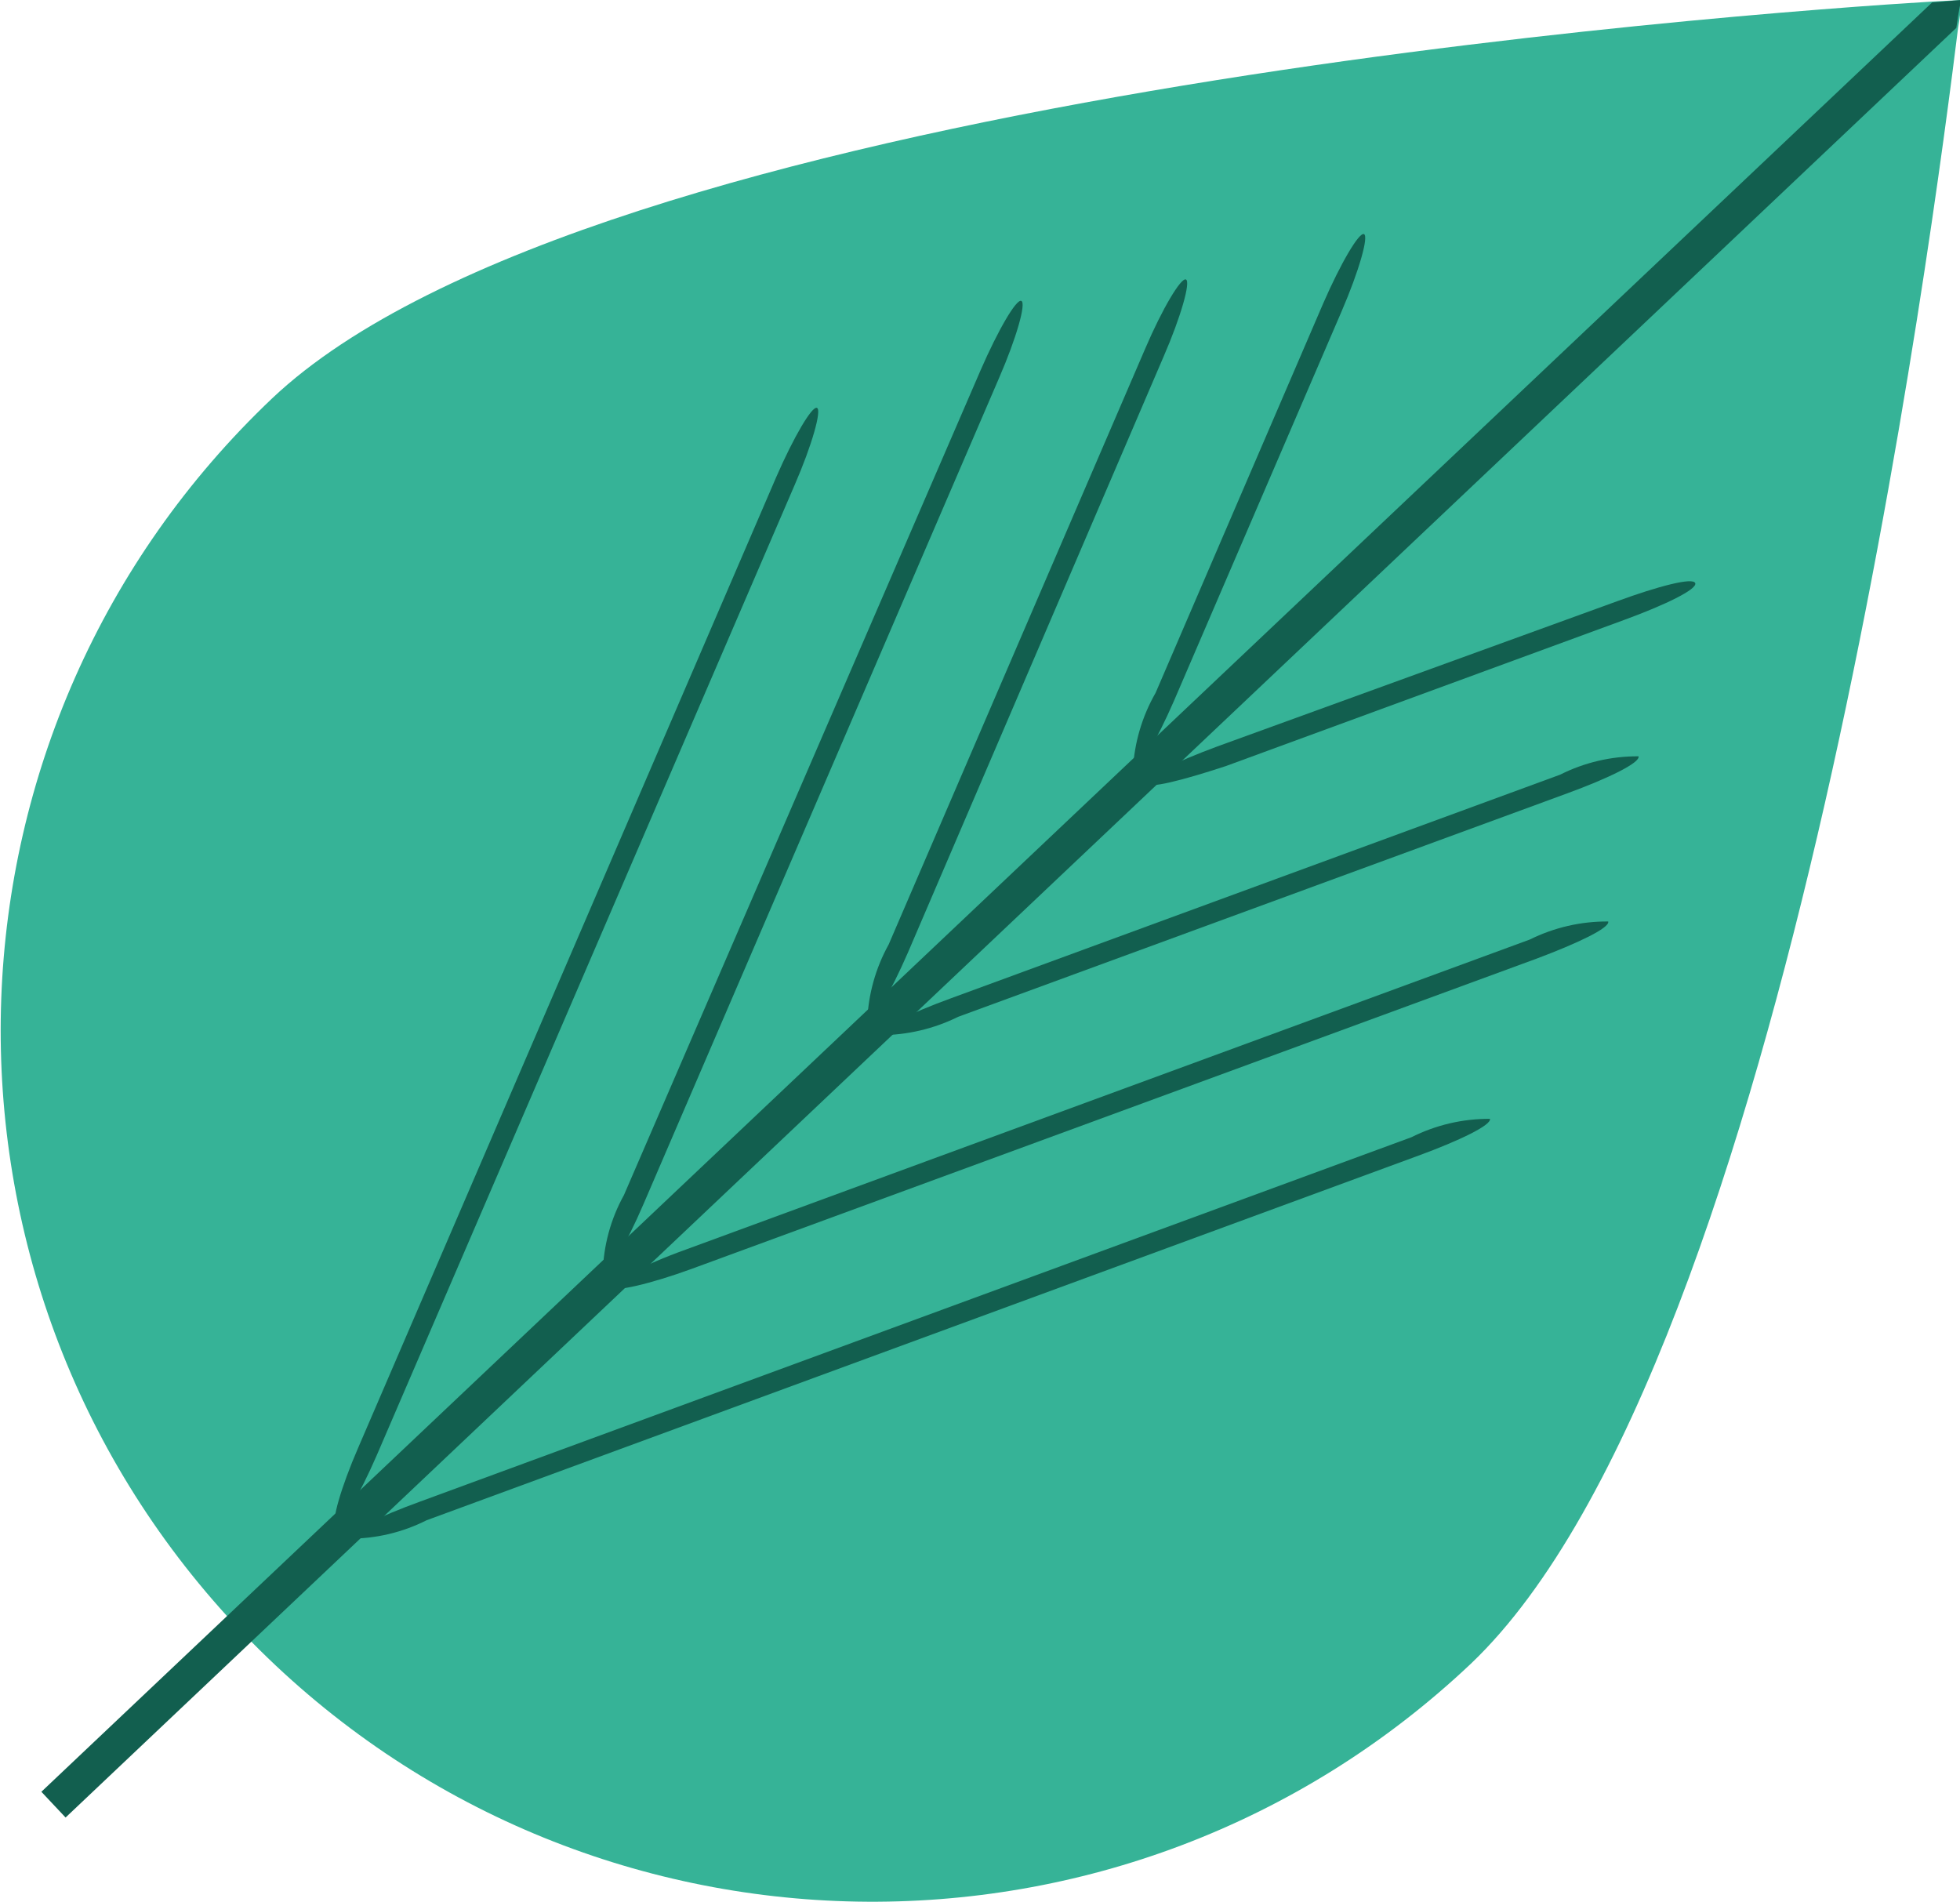
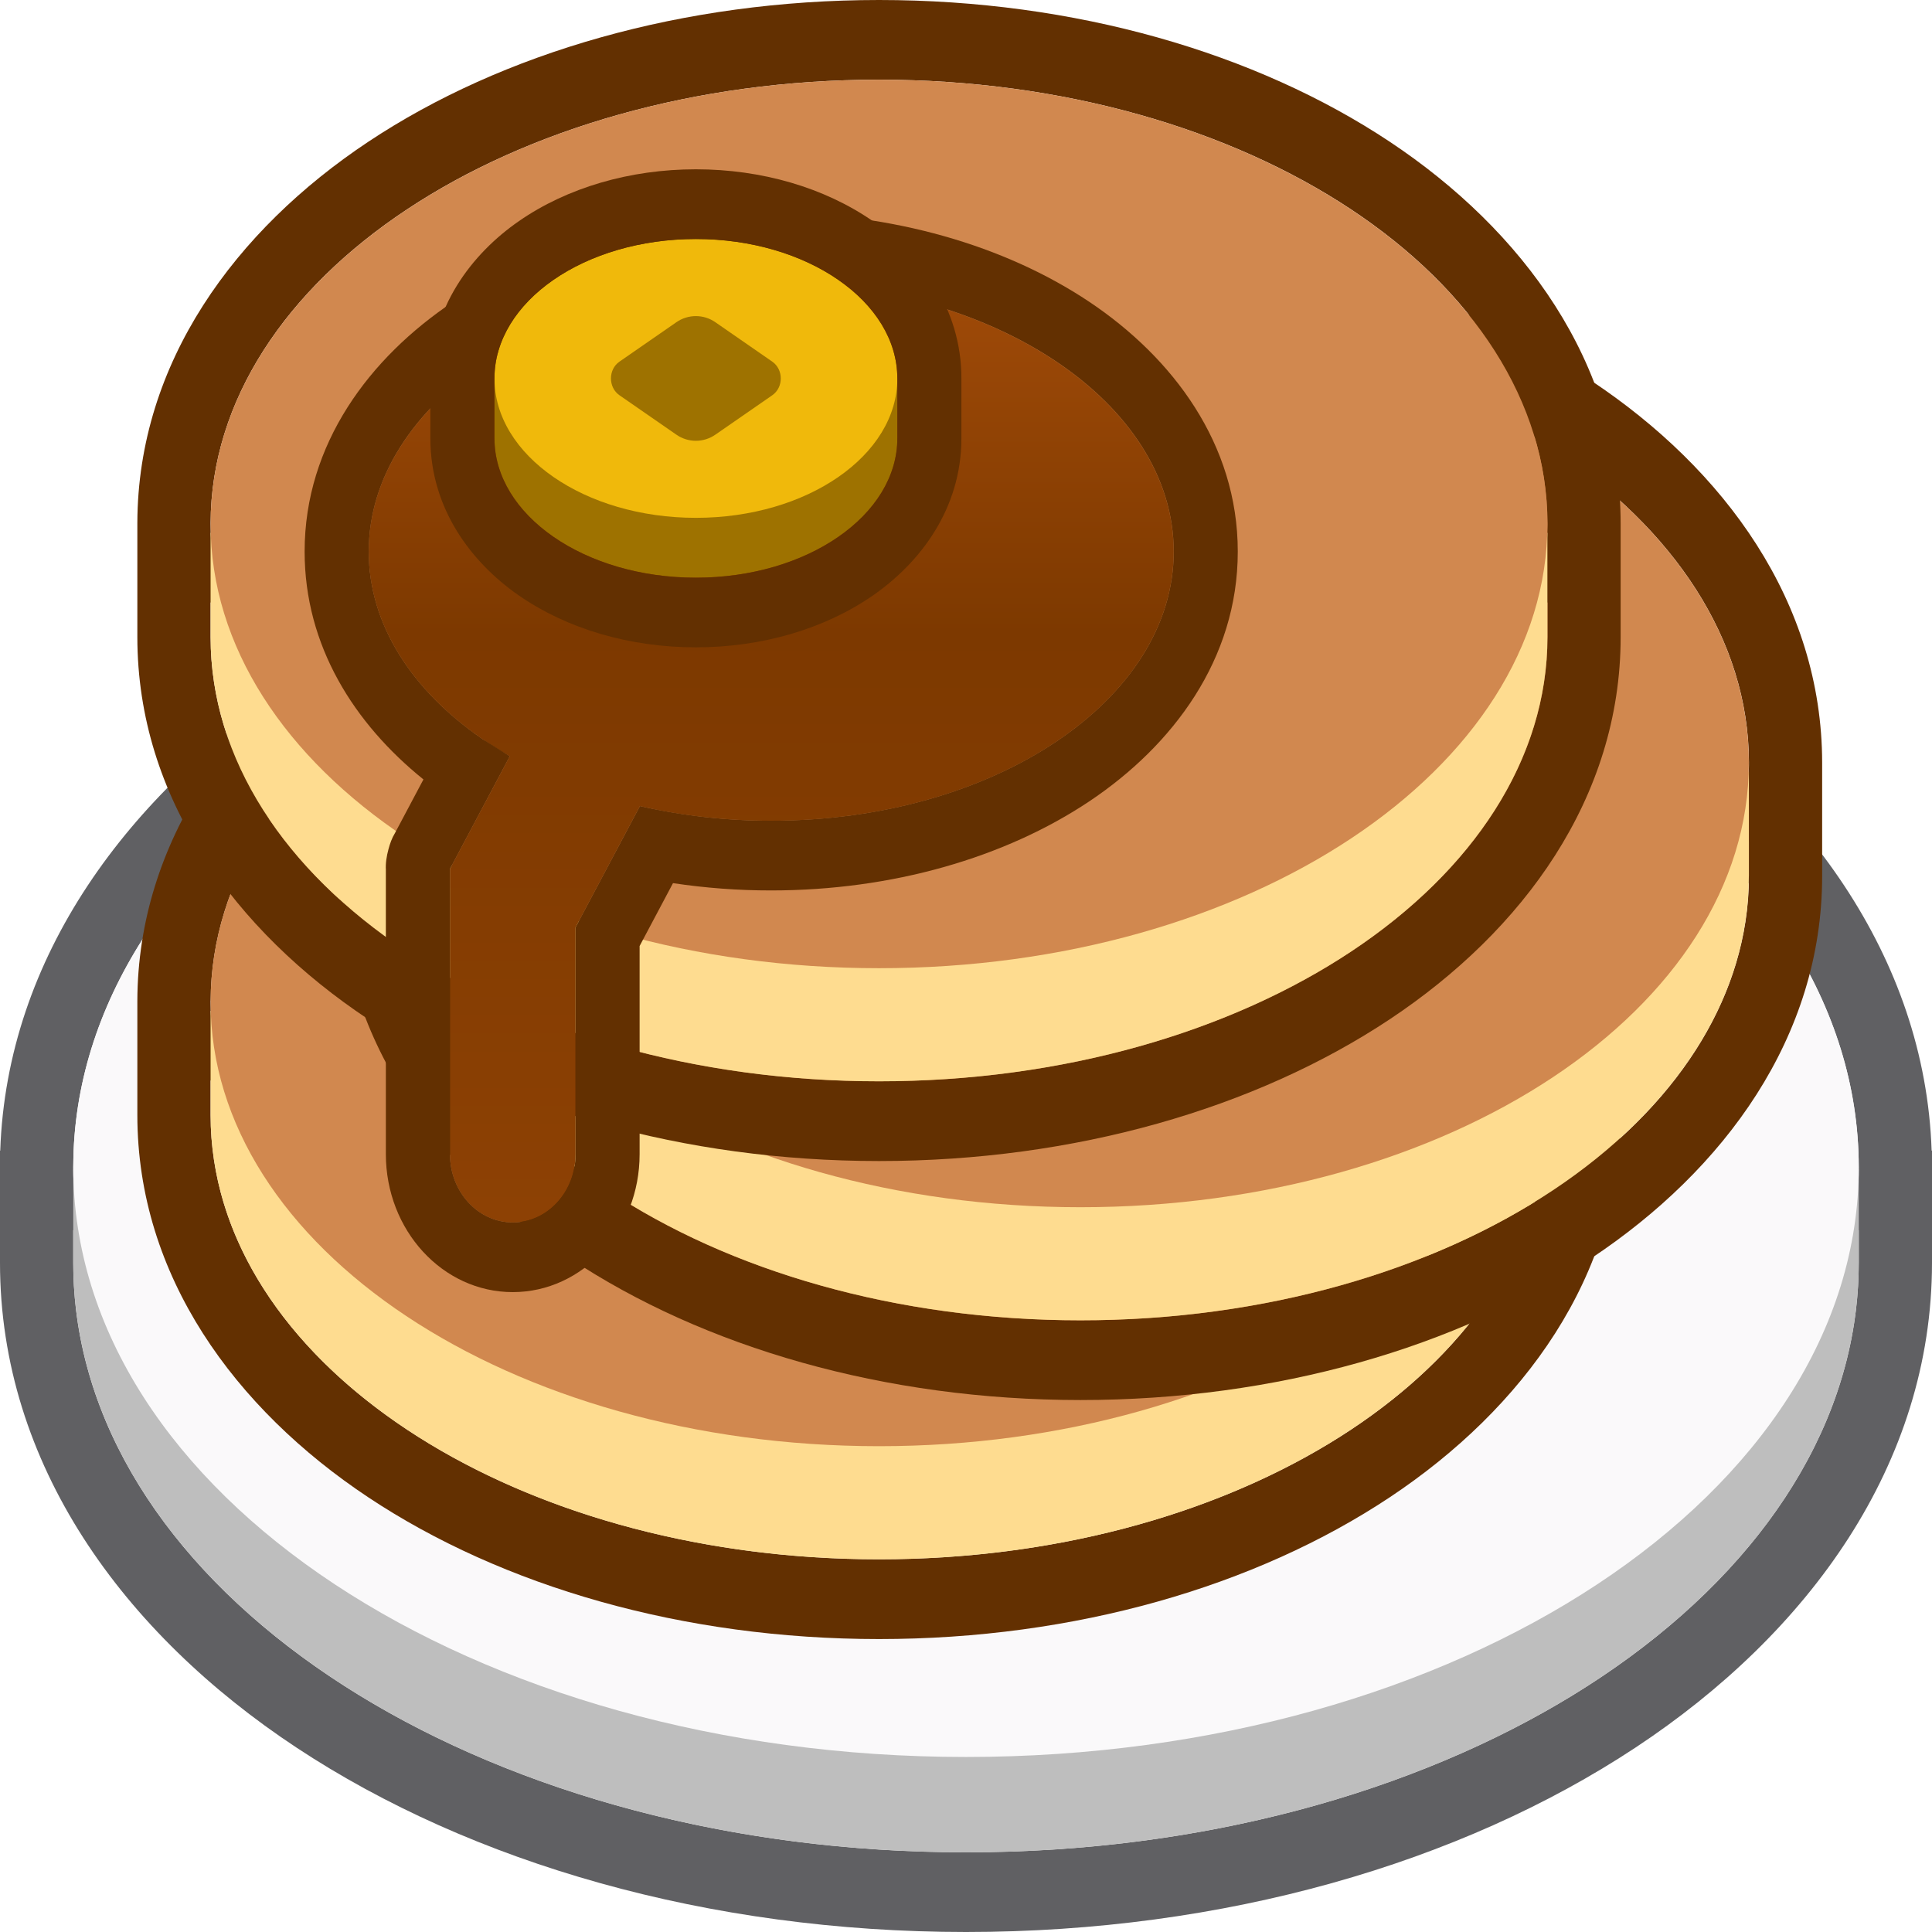
- <svg xmlns="http://www.w3.org/2000/svg" viewBox="0 0 63.96 62.06">
-   <path d="M48,55.29a28.44,28.44,0,0,1-39.78-.7l-.79-.83A28.43,28.43,0,0,1,8.88,14C19.3,4.14,56.83,1.43,63.07,1.05L64,1s0,.32-.1.89C63.13,8.09,58.37,45.42,48,55.29Z" transform="translate(0 -1)" fill="#36b397" />
-   <path d="M63.84,1.91,2.14,60.31l-.79-.84L63.05,1.08,64,1S63.92,1.32,63.84,1.91Z" transform="translate(0 -1)" fill="#125f4f" />
-   <path d="M38.31,23.87c-.57,1.31-1.17,2.33-1.34,2.26a5.63,5.63,0,0,1,.74-2.52L43.18,10.9c.57-1.31,1.17-2.33,1.33-2.26s-.16,1.2-.73,2.52Z" transform="translate(0 -1)" fill="#125f4f" />
-   <path d="M29.63,32.08c-.57,1.31-1.16,2.33-1.33,2.25A5.61,5.61,0,0,1,29,31.82l8.37-19.44c.56-1.31,1.17-2.33,1.33-2.26s-.16,1.21-.73,2.52Z" transform="translate(0 -1)" fill="#125f4f" />
-   <path d="M21,40.29c-.56,1.31-1.17,2.33-1.33,2.26A5.51,5.51,0,0,1,20.36,40L32,13.08c.57-1.31,1.17-2.34,1.33-2.26s-.16,1.21-.73,2.52Z" transform="translate(0 -1)" fill="#125f4f" />
-   <path d="M12.29,48.5c-.57,1.31-1.17,2.33-1.33,2.26s.16-1.21.73-2.52L25.33,16.57c.57-1.31,1.17-2.33,1.33-2.26s-.16,1.21-.73,2.52Z" transform="translate(0 -1)" fill="#125f4f" />
-   <path d="M39.72,25.36c-1.35.5-2.39,1-2.33,1.2S38.6,26.46,40,26l13-4.77c1.34-.49,2.39-1,2.32-1.2s-1.21.1-2.55.59Z" transform="translate(0 -1)" fill="#125f4f" />
-   <path d="M31.05,33.57c-1.35.49-2.39,1-2.34,1.21a5.78,5.78,0,0,0,2.56-.6l19.87-7.29c1.34-.49,2.39-1,2.33-1.21a5.62,5.62,0,0,0-2.56.6Z" transform="translate(0 -1)" fill="#125f4f" />
-   <path d="M22.37,41.78C21,42.27,20,42.82,20,43s1.22-.1,2.56-.59L50.15,32.28c1.33-.5,2.39-1,2.33-1.21a5.67,5.67,0,0,0-2.56.59Z" transform="translate(0 -1)" fill="#125f4f" />
-   <path d="M13.71,50c-1.35.49-2.4,1-2.34,1.21a5.59,5.59,0,0,0,2.55-.6L46.29,38.71c1.34-.49,2.39-1,2.33-1.2a5.64,5.64,0,0,0-2.56.6Z" transform="translate(0 -1)" fill="#125f4f" />
+ <svg xmlns="http://www.w3.org/2000/svg" width="64" height="64" fill="none">
+   <style>.B{fill-rule:evenodd}.C{fill:#633001}.D{fill:#fedc90}.E{fill:#d1884f}</style>
+   <path d="M2.438 38.115l-.012.556c0 .704.056 1.398.166 2.083h-.166v1.077a13.12 13.12 0 0 0 .093 1.562C3.725 53.45 16.463 61.36 32 61.36s28.275-7.912 29.48-17.967a13.11 13.11 0 0 0 .093-1.562v-1.077h-.166a13.13 13.13 0 0 0 .166-2.083 13.2 13.2 0 0 0-.012-.556C61.116 27.587 48.05 19.143 32 19.143S2.884 27.587 2.438 38.115zm-2.43 0c.22-6.424 4.233-11.82 9.82-15.51 5.79-3.824 13.635-6.103 22.17-6.103s16.38 2.28 22.17 6.103c5.586 3.69 9.6 9.085 9.82 15.51H64v3.716c0 6.67-4.082 12.27-9.83 16.065C48.38 61.72 40.536 64 32 64s-16.38-2.28-22.17-6.103C4.082 54.102 0 48.5 0 41.832v-3.716h.01z" fill="#606063" class="B" />
+   <path d="M61.574 41.832c0 10.786-13.24 19.53-29.574 19.53S2.427 52.618 2.427 41.832V38.74h59.147v3.092z" fill="#bebebe" />
+   <path d="M61.574 38.672c0 10.786-13.24 19.53-29.574 19.53S2.427 49.458 2.427 38.672 15.667 19.143 32 19.143s29.574 8.743 29.574 19.53z" fill="#faf9fa" />
+   <path d="M6.977 33.155v.037a10.01 10.01 0 0 0 .345 2.602h-.345v1.144c0 .505.038 1.004.113 1.495 1.127 7.426 10.56 13.22 22.03 13.22s20.902-5.796 22.03-13.22a9.95 9.95 0 0 0 .113-1.495v-1.144h-.345a10.02 10.02 0 0 0 .345-2.53v-.073-.037c-.03-8.11-9.932-14.68-22.142-14.68s-22.112 6.57-22.142 14.68zm-2.427 0h0v3.783c0 5.33 3.24 9.73 7.646 12.66 4.447 2.956 10.436 4.698 16.922 4.698s12.475-1.742 16.922-4.698c4.405-2.928 7.646-7.327 7.646-12.66v-3.746c0-5.33-3.24-9.73-7.646-12.658-4.447-2.956-10.436-4.698-16.922-4.698s-12.475 1.742-16.922 4.698c-4.395 2.92-7.632 7.307-7.646 12.622z" class="B C" />
+   <path d="M51.26 36.938c0 8.128-9.913 14.717-22.142 14.717S6.976 45.066 6.976 36.938v-3.453H51.26v3.453z" class="D" />
+   <path d="M51.26 33.19c0 8.128-9.913 14.717-22.142 14.717S6.976 41.32 6.976 33.19 16.9 18.474 29.118 18.474 51.26 25.063 51.26 33.19z" class="E" />
+   <path d="M13.65 25.237v.037a10.01 10.01 0 0 0 .345 2.602h-.345v1.144c0 .505.038 1.004.113 1.495 1.127 7.426 10.56 13.222 22.03 13.222s20.902-5.796 22.03-13.222a9.96 9.96 0 0 0 .113-1.495v-1.144h-.345c.22-.822.34-1.667.345-2.53v-.073-.037c-.03-8.11-9.932-14.68-22.142-14.68s-22.112 6.57-22.142 14.68zm-2.426 0h0v3.783c0 5.33 3.24 9.73 7.647 12.66 4.447 2.956 10.436 4.698 16.922 4.698s12.475-1.742 16.922-4.698c4.405-2.928 7.646-7.327 7.646-12.66v-3.746c0-5.33-3.24-9.73-7.646-12.66-4.447-2.956-10.436-4.698-16.922-4.698S23.316 9.66 18.87 12.615c-4.395 2.92-7.632 7.307-7.646 12.622z" class="B C" />
+   <path d="M57.933 29.02c0 8.128-9.913 14.717-22.142 14.717S13.65 37.148 13.65 29.02v-3.453h44.284v3.453z" class="D" />
+   <path d="M57.933 25.274c0 8.128-9.913 14.717-22.142 14.717S13.65 33.402 13.65 25.274s9.913-14.717 22.142-14.717 22.142 6.59 22.142 14.717z" class="E" />
+   <path d="M6.977 17.32v.037a10.01 10.01 0 0 0 .345 2.602h-.345v1.144c0 .505.038 1.004.113 1.495 1.127 7.426 10.56 13.22 22.03 13.22s20.902-5.796 22.03-13.22a9.95 9.95 0 0 0 .113-1.495V19.96h-.345a10.02 10.02 0 0 0 .345-2.53v-.073-.037C51.23 9.208 41.33 2.64 29.12 2.64S7.006 9.208 6.977 17.32zm-2.427 0h0v3.783c0 5.33 3.24 9.73 7.646 12.66 4.447 2.956 10.436 4.698 16.922 4.698s12.475-1.742 16.922-4.698c4.405-2.928 7.646-7.327 7.646-12.66v-3.746c0-5.33-3.24-9.73-7.646-12.66C41.594 1.742 35.605 0 29.12 0S16.643 1.742 12.197 4.698C7.802 7.62 4.565 12.005 4.55 17.32z" class="B C" />
+   <path d="M51.26 21.103c0 8.128-9.913 14.717-22.142 14.717S6.976 29.23 6.976 21.103V17.65H51.26v3.453z" class="D" />
+   <path d="M51.26 17.356c0 8.128-9.913 14.717-22.142 14.717S6.976 25.484 6.976 17.356 16.9 2.64 29.118 2.64 51.26 9.228 51.26 17.356z" class="E" />
+   <g class="B">
+     <path d="M12.214 18.272c0 2.714 1.813 5.144 4.673 6.78l-1.982 3.733v9.448c0 1.25.93 2.262 2.08 2.262s2.08-1.013 2.08-2.262V30.72l2.132-4.016c1.363.314 2.827.485 4.35.485 7.364 0 13.333-3.992 13.333-8.916S32.9 9.356 25.547 9.356s-13.333 3.992-13.333 8.916z" fill="url(#A)" />
+     <path d="M16.887 25.05l-.91-.572c-2.33-1.605-3.762-3.794-3.762-6.207 0-4.924 5.97-8.916 13.333-8.916s13.333 3.992 13.333 8.916-5.97 8.916-13.333 8.916a19.39 19.39 0 0 1-4.35-.485l-2.132 4.016v7.514c0 1.25-.93 2.262-2.08 2.262s-2.08-1.013-2.08-2.262v-9.448l1.982-3.733zm-4.105 3.773v9.408c0 2.525 1.882 4.572 4.203 4.572s4.203-2.047 4.203-4.57v-6.895l1.106-2.083a21.73 21.73 0 0 0 3.253.242c4 0 7.74-1.082 10.54-2.953 2.764-1.848 4.916-4.708 4.916-8.272S38.85 11.85 36.087 10c-2.798-1.87-6.53-2.953-10.54-2.953S17.805 8.13 15.007 10c-2.764 1.848-4.916 4.708-4.916 8.27 0 3.128 1.647 5.704 3.936 7.55l-.945 1.78c-.1.164-.162.34-.213.53-.062.228-.1.462-.086.694z" class="C" />
+   </g>
+   <g fill="#9e7200">
+     <path d="M16.38 14.516c0 2.55 2.988 4.62 6.673 4.62s6.673-2.068 6.673-4.62-2.988-4.62-6.673-4.62-6.673 2.068-6.673 4.62z" />
+     <path d="M16.38 12.536h13.346v1.98H16.38v-1.98z" />
+   </g>
+   <path d="M16.38 12.536c0 2.55 2.988 4.618 6.673 4.618s6.673-2.068 6.673-4.618-2.988-4.62-6.673-4.62-6.673 2.068-6.673 4.62z" fill="#f0b90b" />
+   <path d="M20.52 11.98l1.88-1.302a1.13 1.13 0 0 1 1.303 0l1.88 1.302c.375.26.375.854 0 1.113l-1.88 1.302a1.13 1.13 0 0 1-1.303 0l-1.88-1.302c-.375-.26-.375-.854 0-1.113z" fill="#9e7200" />
+   <path d="M17.194 7.322c1.597-1.106 3.674-1.714 5.858-1.714s4.26.608 5.858 1.714c1.572 1.088 2.938 2.875 2.938 5.214v1.98c0 2.34-1.366 4.126-2.938 5.214-1.597 1.105-3.674 1.714-5.858 1.714s-4.26-.608-5.858-1.714c-1.572-1.088-2.938-2.875-2.938-5.214v-1.98c0-2.34 1.366-4.126 2.938-5.214zm5.858.596c-3.685 0-6.673 2.068-6.673 4.62v1.98c0 2.55 2.988 4.62 6.673 4.62s6.673-2.068 6.673-4.62v-1.98c0-2.55-2.988-4.62-6.673-4.62z" class="B C" />
+   <defs>
+     <linearGradient id="A" x1="25.691" y1="9.655" x2="25.691" y2="40.261" gradientUnits="userSpaceOnUse">
+       <stop stop-color="#9f4a08" />
+       <stop offset=".37" stop-color="#7d3900" />
+       <stop offset="1" stop-color="#8d4104" />
+     </linearGradient>
+   </defs>
</svg>
